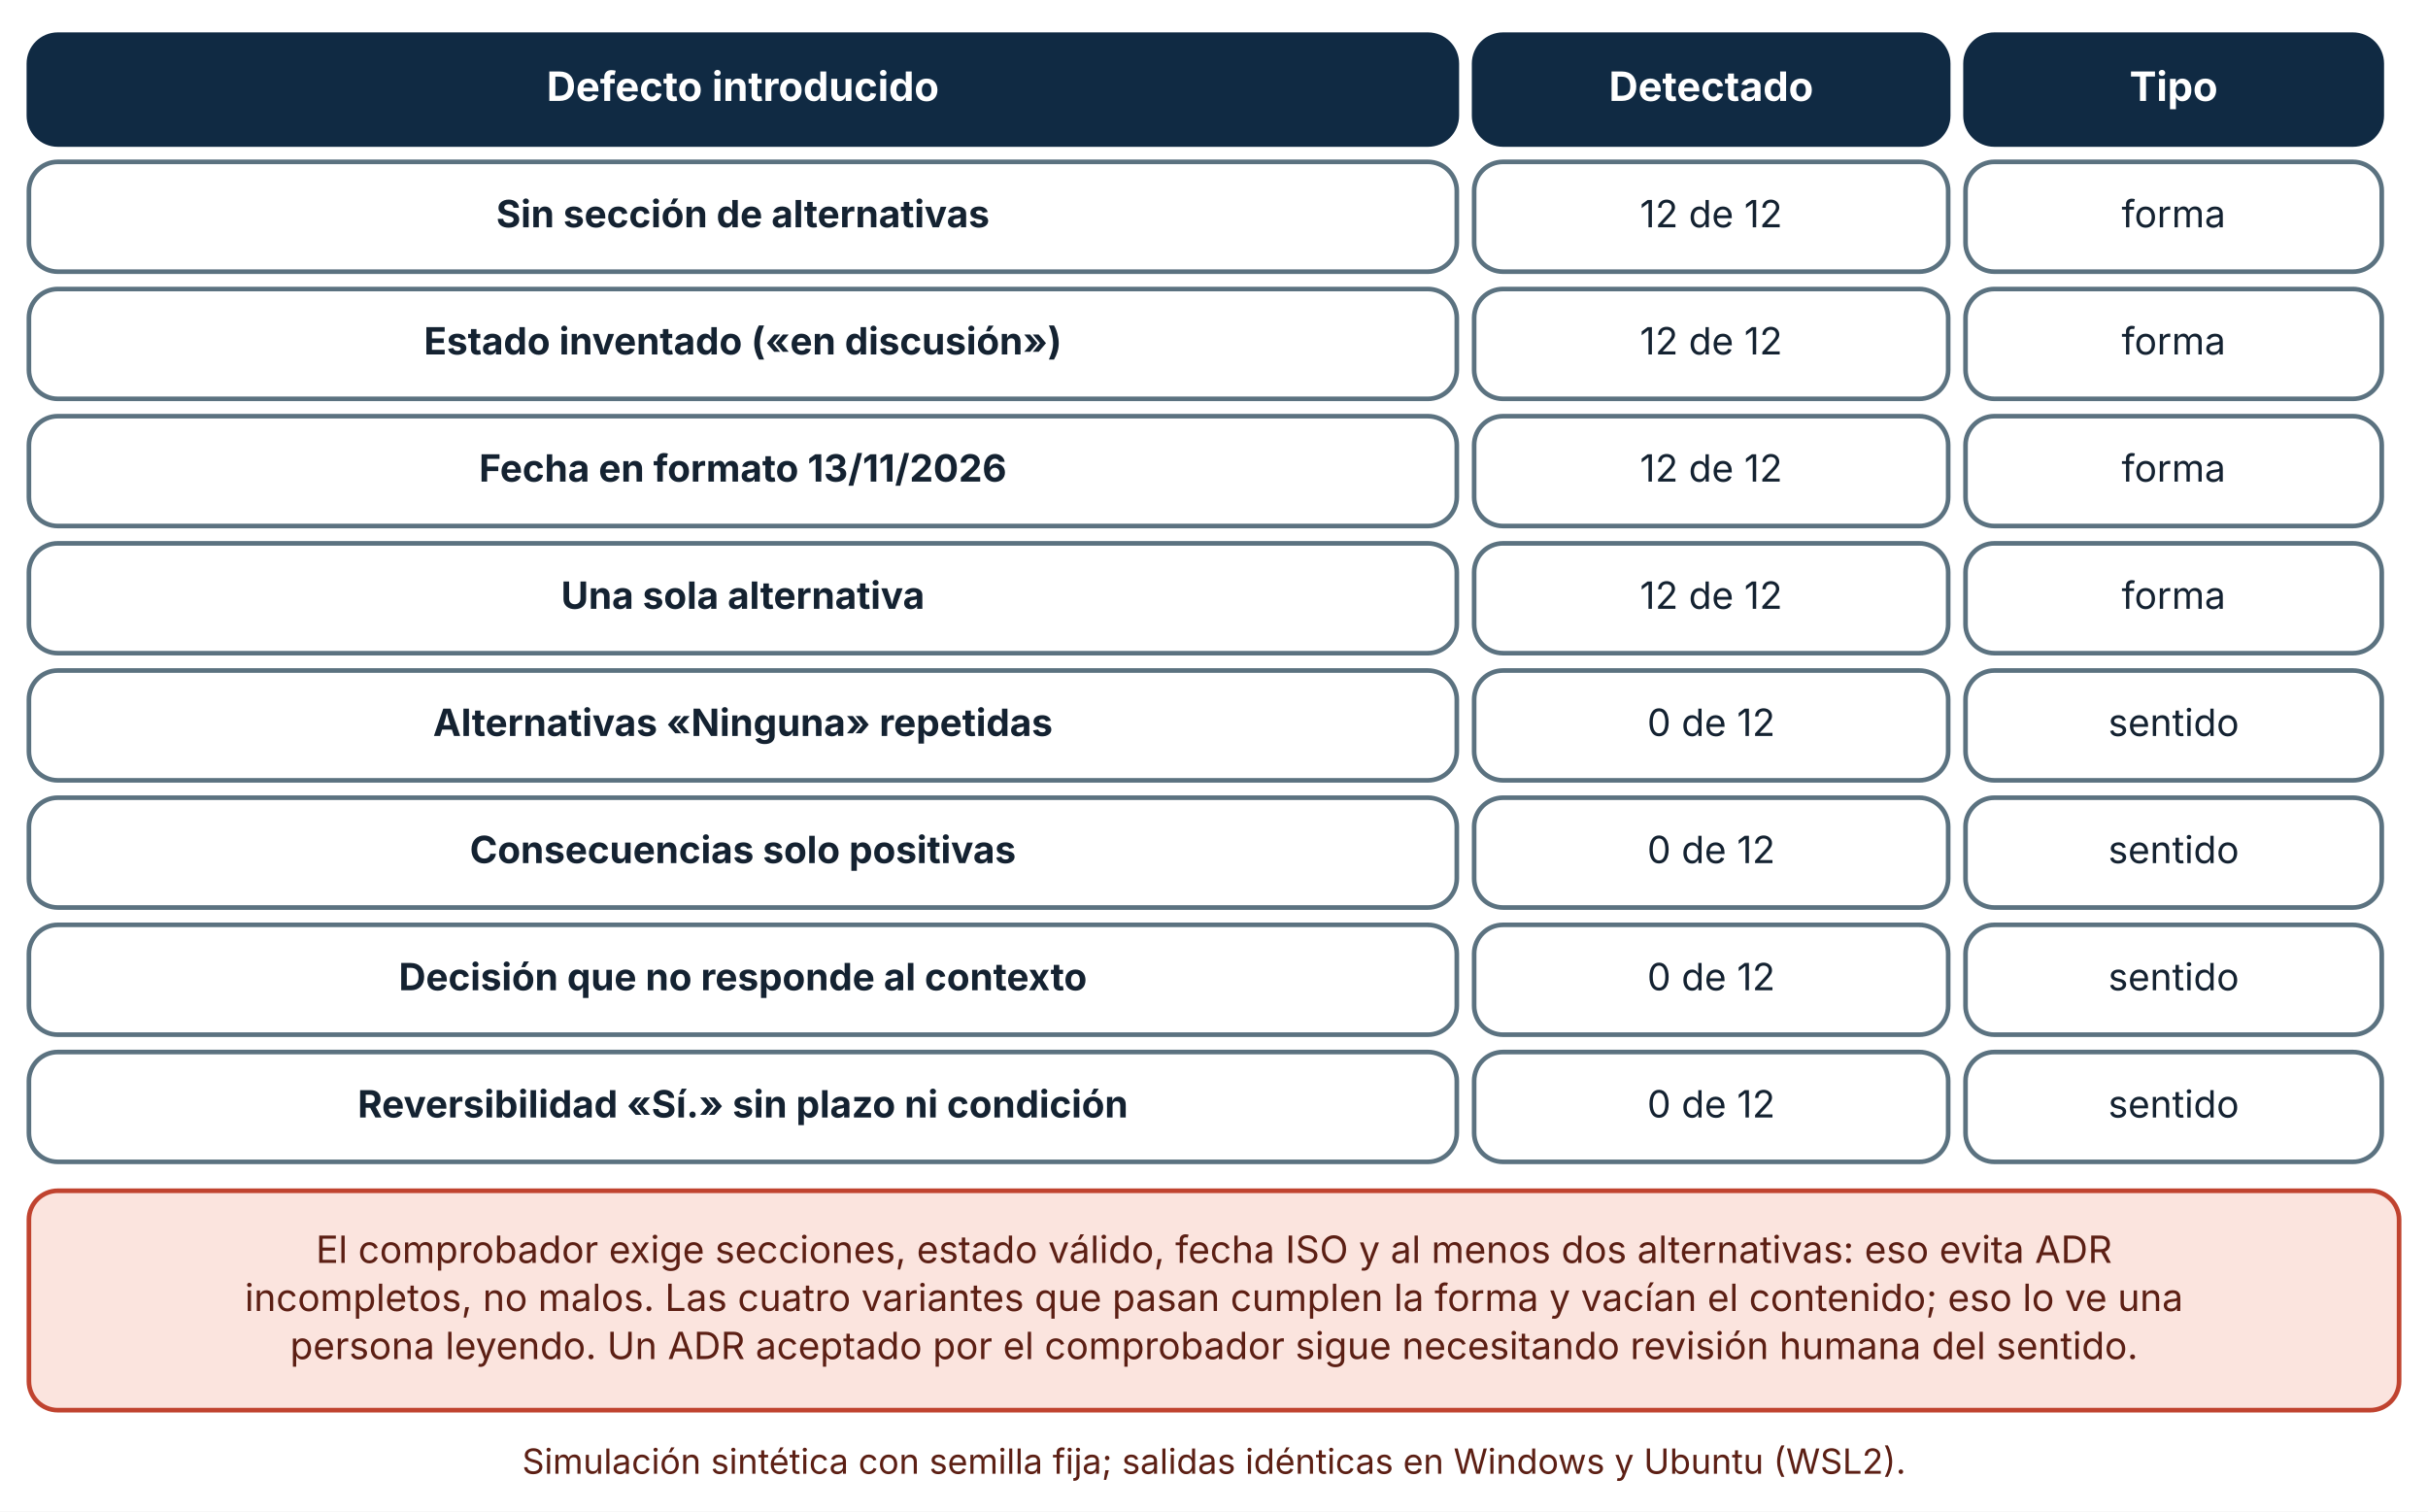
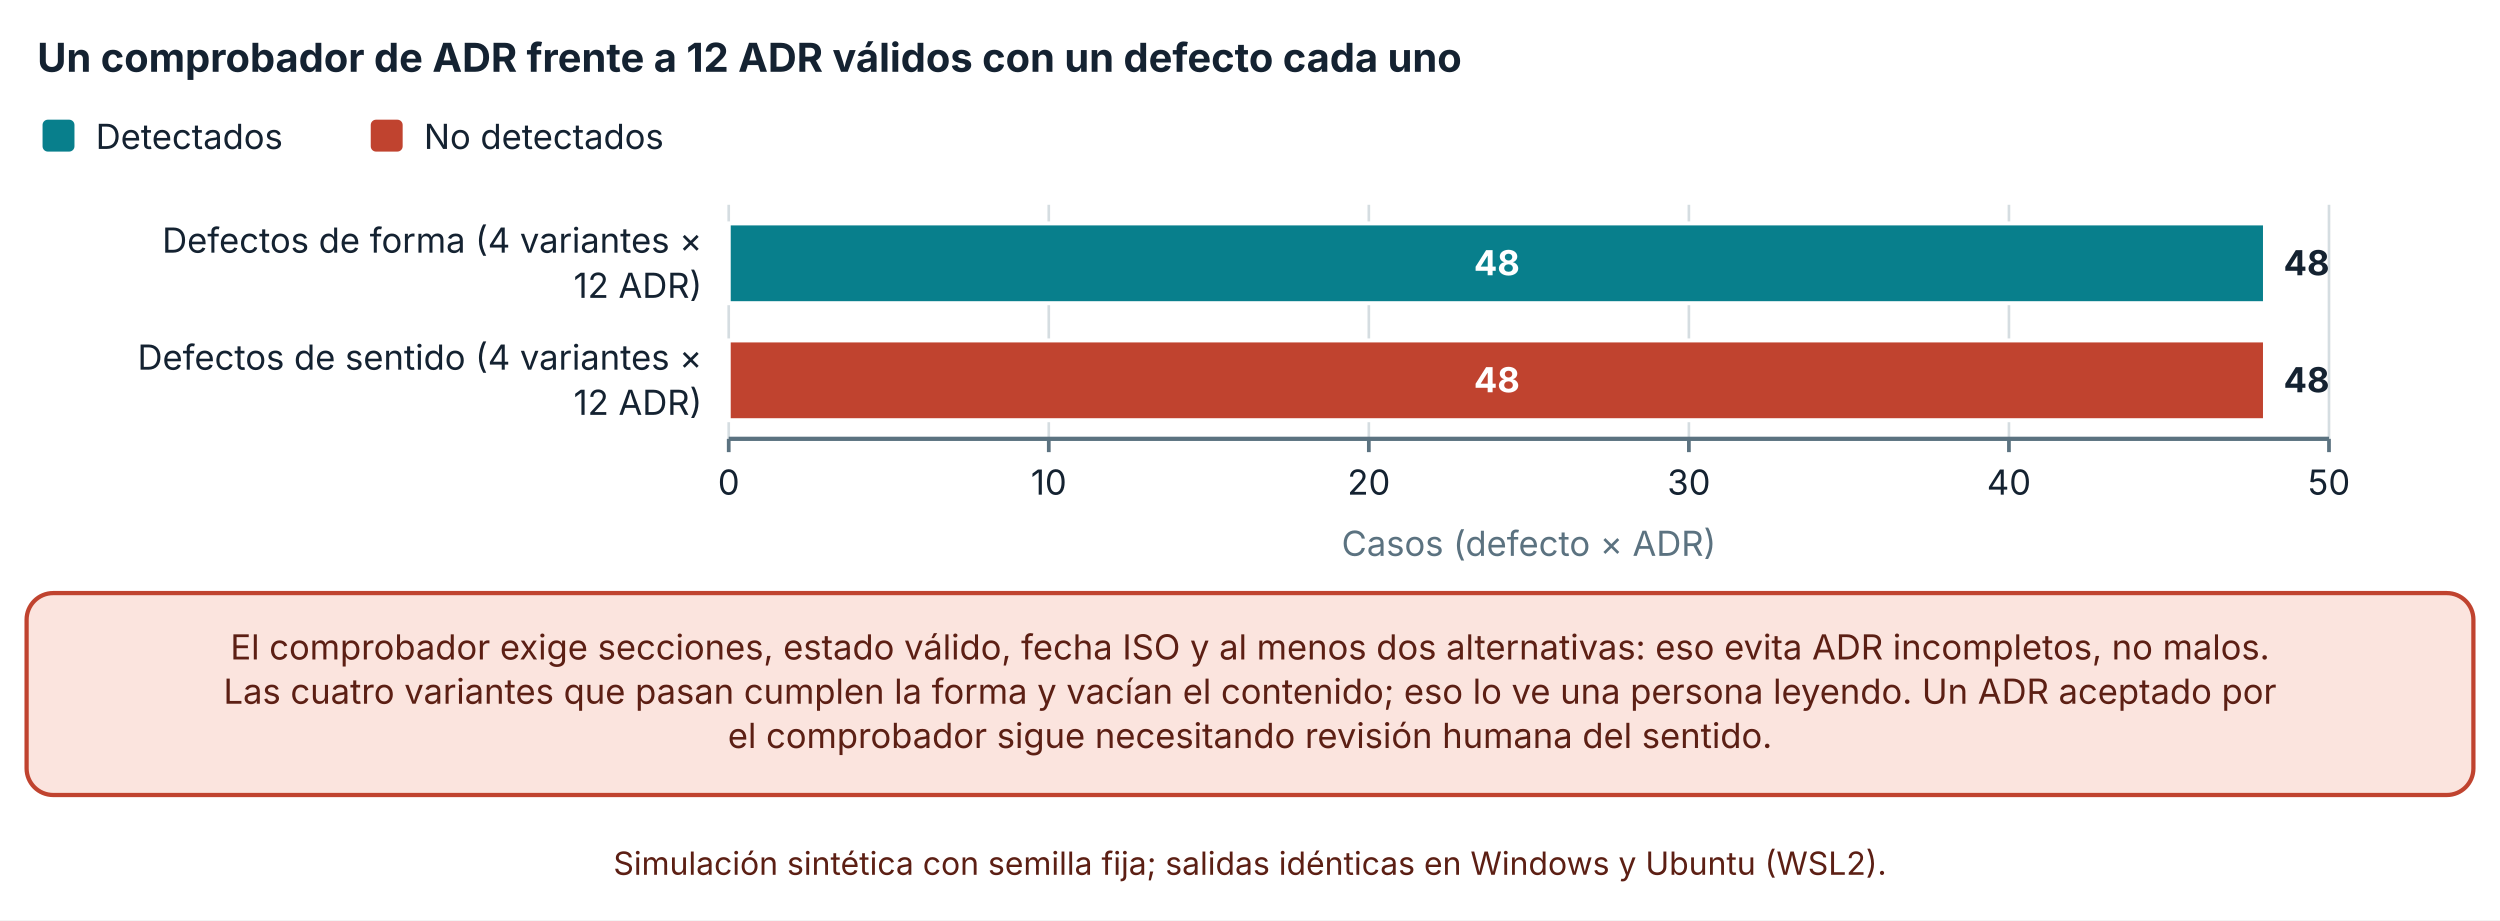
- <svg xmlns="http://www.w3.org/2000/svg" viewBox="0 0 840 523" width="840" height="523" role="img" aria-labelledby="t d" font-family="Inter, 'Segoe UI', system-ui, -apple-system, sans-serif">
+ <svg xmlns="http://www.w3.org/2000/svg" viewBox="0 0 940 346" width="940" height="346" role="img" aria-labelledby="t d" font-family="Inter, 'Segoe UI', system-ui, -apple-system, sans-serif">
  <defs>
    <marker id="arrow" viewBox="0 0 10 10" refX="9" refY="5" markerWidth="8" markerHeight="8" orient="auto-start-reverse">
      <path d="M0,0 L10,5 L0,10 z" fill="#32505f" />
    </marker>
    <marker id="arrow-coral" viewBox="0 0 10 10" refX="9" refY="5" markerWidth="8" markerHeight="8" orient="auto-start-reverse">
      <path d="M0,0 L10,5 L0,10 z" fill="#c0432f" />
    </marker>
  </defs>
-   <rect width="840" height="523" fill="#ffffff" />
-   <rect x="10" y="12" width="494" height="38" rx="10" fill="#102a43" stroke="#102a43" stroke-width="1.6" />
-   <text x="257" y="34.92" font-size="14" text-anchor="middle" font-weight="700" fill="#ffffff">
-     <tspan x="257" dy="0">Defecto introducido</tspan>
+   <rect width="940" height="346" fill="#ffffff" />
+   <text x="14" y="27" font-size="15" text-anchor="start" font-weight="700" fill="#142231">
+     <tspan x="14" dy="0">Un comprobador de ADR frente a 12 ADR válidos con un defecto cada uno</tspan>
  </text>
-   <rect x="510" y="12" width="164" height="38" rx="10" fill="#102a43" stroke="#102a43" stroke-width="1.6" />
-   <text x="592" y="34.92" font-size="14" text-anchor="middle" font-weight="700" fill="#ffffff">
-     <tspan x="592" dy="0">Detectado</tspan>
+   <rect x="16" y="45" width="12" height="12" rx="2" fill="#087f8c" />
+   <text x="36" y="56" font-size="13" text-anchor="start" font-weight="400" fill="#142231">
+     <tspan x="36" dy="0">Detectados</tspan>
  </text>
-   <rect x="680" y="12" width="144" height="38" rx="10" fill="#102a43" stroke="#102a43" stroke-width="1.6" />
-   <text x="752" y="34.92" font-size="14" text-anchor="middle" font-weight="700" fill="#ffffff">
-     <tspan x="752" dy="0">Tipo</tspan>
+   <rect x="139.4" y="45" width="12" height="12" rx="2" fill="#c0432f" />
+   <text x="159.4" y="56" font-size="13" text-anchor="start" font-weight="400" fill="#142231">
+     <tspan x="159.4" dy="0">No detectados</tspan>
  </text>
-   <rect x="10" y="56" width="494" height="38" rx="10" fill="#ffffff" stroke="#5b7280" stroke-width="1.6" />
-   <text x="257" y="78.64" font-size="13" text-anchor="middle" font-weight="700" fill="#142231">
-     <tspan x="257" dy="0">Sin sección de alternativas</tspan>
+   <line x1="274" y1="77" x2="274" y2="165" stroke="#d5dde1" stroke-width="1" />
+   <line x1="274" y1="165" x2="274" y2="170" stroke="#5b7280" stroke-width="1.4" />
+   <text x="274" y="186" font-size="13" text-anchor="middle" font-weight="400" fill="#142231">
+     <tspan x="274" dy="0">0</tspan>
  </text>
-   <rect x="510" y="56" width="164" height="38" rx="10" fill="#ffffff" stroke="#5b7280" stroke-width="1.6" />
-   <text x="592" y="78.64" font-size="13" text-anchor="middle" font-weight="400" fill="#142231">
-     <tspan x="592" dy="0">12 de 12</tspan>
+   <line x1="394.34" y1="77" x2="394.34" y2="165" stroke="#d5dde1" stroke-width="1" />
+   <line x1="394.34" y1="165" x2="394.34" y2="170" stroke="#5b7280" stroke-width="1.4" />
+   <text x="394.34" y="186" font-size="13" text-anchor="middle" font-weight="400" fill="#142231">
+     <tspan x="394.34" dy="0">10</tspan>
  </text>
-   <rect x="680" y="56" width="144" height="38" rx="10" fill="#ffffff" stroke="#5b7280" stroke-width="1.6" />
-   <text x="752" y="78.64" font-size="13" text-anchor="middle" font-weight="400" fill="#142231">
-     <tspan x="752" dy="0">forma</tspan>
+   <line x1="514.68" y1="77" x2="514.68" y2="165" stroke="#d5dde1" stroke-width="1" />
+   <line x1="514.68" y1="165" x2="514.68" y2="170" stroke="#5b7280" stroke-width="1.4" />
+   <text x="514.68" y="186" font-size="13" text-anchor="middle" font-weight="400" fill="#142231">
+     <tspan x="514.68" dy="0">20</tspan>
  </text>
-   <rect x="10" y="100" width="494" height="38" rx="10" fill="#ffffff" stroke="#5b7280" stroke-width="1.6" />
-   <text x="257" y="122.64" font-size="13" text-anchor="middle" font-weight="700" fill="#142231">
-     <tspan x="257" dy="0">Estado inventado («en discusión»)</tspan>
+   <line x1="635.02" y1="77" x2="635.02" y2="165" stroke="#d5dde1" stroke-width="1" />
+   <line x1="635.02" y1="165" x2="635.02" y2="170" stroke="#5b7280" stroke-width="1.4" />
+   <text x="635.02" y="186" font-size="13" text-anchor="middle" font-weight="400" fill="#142231">
+     <tspan x="635.02" dy="0">30</tspan>
  </text>
-   <rect x="510" y="100" width="164" height="38" rx="10" fill="#ffffff" stroke="#5b7280" stroke-width="1.6" />
-   <text x="592" y="122.64" font-size="13" text-anchor="middle" font-weight="400" fill="#142231">
-     <tspan x="592" dy="0">12 de 12</tspan>
+   <line x1="755.36" y1="77" x2="755.36" y2="165" stroke="#d5dde1" stroke-width="1" />
+   <line x1="755.36" y1="165" x2="755.36" y2="170" stroke="#5b7280" stroke-width="1.4" />
+   <text x="755.36" y="186" font-size="13" text-anchor="middle" font-weight="400" fill="#142231">
+     <tspan x="755.36" dy="0">40</tspan>
  </text>
-   <rect x="680" y="100" width="144" height="38" rx="10" fill="#ffffff" stroke="#5b7280" stroke-width="1.6" />
-   <text x="752" y="122.64" font-size="13" text-anchor="middle" font-weight="400" fill="#142231">
-     <tspan x="752" dy="0">forma</tspan>
+   <line x1="875.7" y1="77" x2="875.7" y2="165" stroke="#d5dde1" stroke-width="1" />
+   <line x1="875.7" y1="165" x2="875.7" y2="170" stroke="#5b7280" stroke-width="1.4" />
+   <text x="875.7" y="186" font-size="13" text-anchor="middle" font-weight="400" fill="#142231">
+     <tspan x="875.7" dy="0">50</tspan>
  </text>
-   <rect x="10" y="144" width="494" height="38" rx="10" fill="#ffffff" stroke="#5b7280" stroke-width="1.6" />
-   <text x="257" y="166.64" font-size="13" text-anchor="middle" font-weight="700" fill="#142231">
-     <tspan x="257" dy="0">Fecha en formato 13/11/2026</tspan>
+   <line x1="274" y1="165" x2="875.7" y2="165" stroke="#5b7280" stroke-width="1.6" />
+   <text x="264" y="95" font-size="13" text-anchor="end" font-weight="400" fill="#142231">
+     <tspan x="264" dy="0">Defectos de forma (4 variantes ×</tspan>
  </text>
-   <rect x="510" y="144" width="164" height="38" rx="10" fill="#ffffff" stroke="#5b7280" stroke-width="1.6" />
-   <text x="592" y="166.64" font-size="13" text-anchor="middle" font-weight="400" fill="#142231">
-     <tspan x="592" dy="0">12 de 12</tspan>
+   <text x="264" y="112" font-size="13" text-anchor="end" font-weight="400" fill="#142231">
+     <tspan x="264" dy="0">12 ADR)</tspan>
  </text>
-   <rect x="680" y="144" width="144" height="38" rx="10" fill="#ffffff" stroke="#5b7280" stroke-width="1.6" />
-   <text x="752" y="166.64" font-size="13" text-anchor="middle" font-weight="400" fill="#142231">
-     <tspan x="752" dy="0">forma</tspan>
+   <text x="264" y="139" font-size="13" text-anchor="end" font-weight="400" fill="#142231">
+     <tspan x="264" dy="0">Defectos de sentido (4 variantes ×</tspan>
  </text>
-   <rect x="10" y="188" width="494" height="38" rx="10" fill="#ffffff" stroke="#5b7280" stroke-width="1.6" />
-   <text x="257" y="210.64" font-size="13" text-anchor="middle" font-weight="700" fill="#142231">
-     <tspan x="257" dy="0">Una sola alternativa</tspan>
+   <text x="264" y="156" font-size="13" text-anchor="end" font-weight="400" fill="#142231">
+     <tspan x="264" dy="0">12 ADR)</tspan>
  </text>
-   <rect x="510" y="188" width="164" height="38" rx="10" fill="#ffffff" stroke="#5b7280" stroke-width="1.6" />
-   <text x="592" y="210.64" font-size="13" text-anchor="middle" font-weight="400" fill="#142231">
-     <tspan x="592" dy="0">12 de 12</tspan>
+   <rect x="274" y="84" width="577.632" height="30" fill="#087f8c" stroke="#ffffff" stroke-width="1.5" />
+   <text x="562.816" y="103.5" font-size="13" text-anchor="middle" font-weight="700" fill="#ffffff">
+     <tspan x="562.816" dy="0">48</tspan>
  </text>
-   <rect x="680" y="188" width="144" height="38" rx="10" fill="#ffffff" stroke="#5b7280" stroke-width="1.6" />
-   <text x="752" y="210.64" font-size="13" text-anchor="middle" font-weight="400" fill="#142231">
-     <tspan x="752" dy="0">forma</tspan>
+   <rect x="851.632" y="84" width="0" height="30" fill="#c0432f" stroke="#ffffff" stroke-width="1.5" />
+   <text x="858.632" y="103.5" font-size="13" text-anchor="start" font-weight="700" fill="#142231">
+     <tspan x="858.632" dy="0">48</tspan>
  </text>
-   <rect x="10" y="232" width="494" height="38" rx="10" fill="#ffffff" stroke="#5b7280" stroke-width="1.6" />
-   <text x="257" y="254.64" font-size="13" text-anchor="middle" font-weight="700" fill="#142231">
-     <tspan x="257" dy="0">Alternativas «Ninguna» repetidas</tspan>
+   <rect x="274" y="128" width="0" height="30" fill="#087f8c" stroke="#ffffff" stroke-width="1.5" />
+   <rect x="274" y="128" width="577.632" height="30" fill="#c0432f" stroke="#ffffff" stroke-width="1.5" />
+   <text x="562.816" y="147.5" font-size="13" text-anchor="middle" font-weight="700" fill="#ffffff">
+     <tspan x="562.816" dy="0">48</tspan>
  </text>
-   <rect x="510" y="232" width="164" height="38" rx="10" fill="#ffffff" stroke="#5b7280" stroke-width="1.6" />
-   <text x="592" y="254.64" font-size="13" text-anchor="middle" font-weight="400" fill="#142231">
-     <tspan x="592" dy="0">0 de 12</tspan>
+   <text x="858.632" y="147.5" font-size="13" text-anchor="start" font-weight="700" fill="#142231">
+     <tspan x="858.632" dy="0">48</tspan>
  </text>
-   <rect x="680" y="232" width="144" height="38" rx="10" fill="#ffffff" stroke="#5b7280" stroke-width="1.6" />
-   <text x="752" y="254.64" font-size="13" text-anchor="middle" font-weight="400" fill="#142231">
-     <tspan x="752" dy="0">sentido</tspan>
+   <text x="574.85" y="209" font-size="13" text-anchor="middle" font-weight="400" fill="#5b7280">
+     <tspan x="574.85" dy="0">Casos (defecto × ADR)</tspan>
  </text>
-   <rect x="10" y="276" width="494" height="38" rx="10" fill="#ffffff" stroke="#5b7280" stroke-width="1.6" />
-   <text x="257" y="298.64" font-size="13" text-anchor="middle" font-weight="700" fill="#142231">
-     <tspan x="257" dy="0">Consecuencias solo positivas</tspan>
+   <rect x="10" y="223" width="920" height="75.92" rx="10" fill="#fbe4de" stroke="#c0432f" stroke-width="1.6" />
+   <text x="470" y="247.96" font-size="13" text-anchor="middle" font-weight="400" fill="#5c1f14">
+     <tspan x="470" dy="0">El comprobador exige secciones, estado válido, fecha ISO y al menos dos alternativas: eso evita ADR incompletos, no malos.</tspan>
  </text>
-   <rect x="510" y="276" width="164" height="38" rx="10" fill="#ffffff" stroke="#5b7280" stroke-width="1.6" />
-   <text x="592" y="298.64" font-size="13" text-anchor="middle" font-weight="400" fill="#142231">
-     <tspan x="592" dy="0">0 de 12</tspan>
+   <text x="470" y="264.6" font-size="13" text-anchor="middle" font-weight="400" fill="#5c1f14">
+     <tspan x="470" dy="0">Las cuatro variantes que pasan cumplen la forma y vacían el contenido; eso lo ve una persona leyendo. Un ADR aceptado por</tspan>
  </text>
-   <rect x="680" y="276" width="144" height="38" rx="10" fill="#ffffff" stroke="#5b7280" stroke-width="1.6" />
-   <text x="752" y="298.64" font-size="13" text-anchor="middle" font-weight="400" fill="#142231">
-     <tspan x="752" dy="0">sentido</tspan>
+   <text x="470" y="281.24" font-size="13" text-anchor="middle" font-weight="400" fill="#5c1f14">
+     <tspan x="470" dy="0">el comprobador sigue necesitando revisión humana del sentido.</tspan>
  </text>
-   <rect x="10" y="320" width="494" height="38" rx="10" fill="#ffffff" stroke="#5b7280" stroke-width="1.6" />
-   <text x="257" y="342.64" font-size="13" text-anchor="middle" font-weight="700" fill="#142231">
-     <tspan x="257" dy="0">Decisión que no responde al contexto</tspan>
-   </text>
-   <rect x="510" y="320" width="164" height="38" rx="10" fill="#ffffff" stroke="#5b7280" stroke-width="1.6" />
-   <text x="592" y="342.64" font-size="13" text-anchor="middle" font-weight="400" fill="#142231">
-     <tspan x="592" dy="0">0 de 12</tspan>
-   </text>
-   <rect x="680" y="320" width="144" height="38" rx="10" fill="#ffffff" stroke="#5b7280" stroke-width="1.6" />
-   <text x="752" y="342.64" font-size="13" text-anchor="middle" font-weight="400" fill="#142231">
-     <tspan x="752" dy="0">sentido</tspan>
-   </text>
-   <rect x="10" y="364" width="494" height="38" rx="10" fill="#ffffff" stroke="#5b7280" stroke-width="1.6" />
-   <text x="257" y="386.64" font-size="13" text-anchor="middle" font-weight="700" fill="#142231">
-     <tspan x="257" dy="0">Reversibilidad «Sí.» sin plazo ni condición</tspan>
-   </text>
-   <rect x="510" y="364" width="164" height="38" rx="10" fill="#ffffff" stroke="#5b7280" stroke-width="1.6" />
-   <text x="592" y="386.64" font-size="13" text-anchor="middle" font-weight="400" fill="#142231">
-     <tspan x="592" dy="0">0 de 12</tspan>
-   </text>
-   <rect x="680" y="364" width="144" height="38" rx="10" fill="#ffffff" stroke="#5b7280" stroke-width="1.6" />
-   <text x="752" y="386.64" font-size="13" text-anchor="middle" font-weight="400" fill="#142231">
-     <tspan x="752" dy="0">sentido</tspan>
-   </text>
-   <rect x="10" y="412" width="820" height="75.92" rx="10" fill="#fbe4de" stroke="#c0432f" stroke-width="1.6" />
-   <text x="420" y="436.96" font-size="13" text-anchor="middle" font-weight="400" fill="#5c1f14">
-     <tspan x="420" dy="0">El comprobador exige secciones, estado válido, fecha ISO y al menos dos alternativas: eso evita ADR</tspan>
-   </text>
-   <text x="420" y="453.6" font-size="13" text-anchor="middle" font-weight="400" fill="#5c1f14">
-     <tspan x="420" dy="0">incompletos, no malos. Las cuatro variantes que pasan cumplen la forma y vacían el contenido; eso lo ve una</tspan>
-   </text>
-   <text x="420" y="470.24" font-size="13" text-anchor="middle" font-weight="400" fill="#5c1f14">
-     <tspan x="420" dy="0">persona leyendo. Un ADR aceptado por el comprobador sigue necesitando revisión humana del sentido.</tspan>
-   </text>
-   <text x="420" y="509.92" font-size="12" text-anchor="middle" font-weight="400" fill="#5c1f14">
-     <tspan x="420" dy="0">Simulación sintética con semilla fija; salidas idénticas en Windows y Ubuntu (WSL2).</tspan>
+   <text x="470" y="328.92" font-size="12" text-anchor="middle" font-weight="400" fill="#5c1f14">
+     <tspan x="470" dy="0">Simulación sintética con semilla fija; salidas idénticas en Windows y Ubuntu (WSL2).</tspan>
  </text>
</svg>
